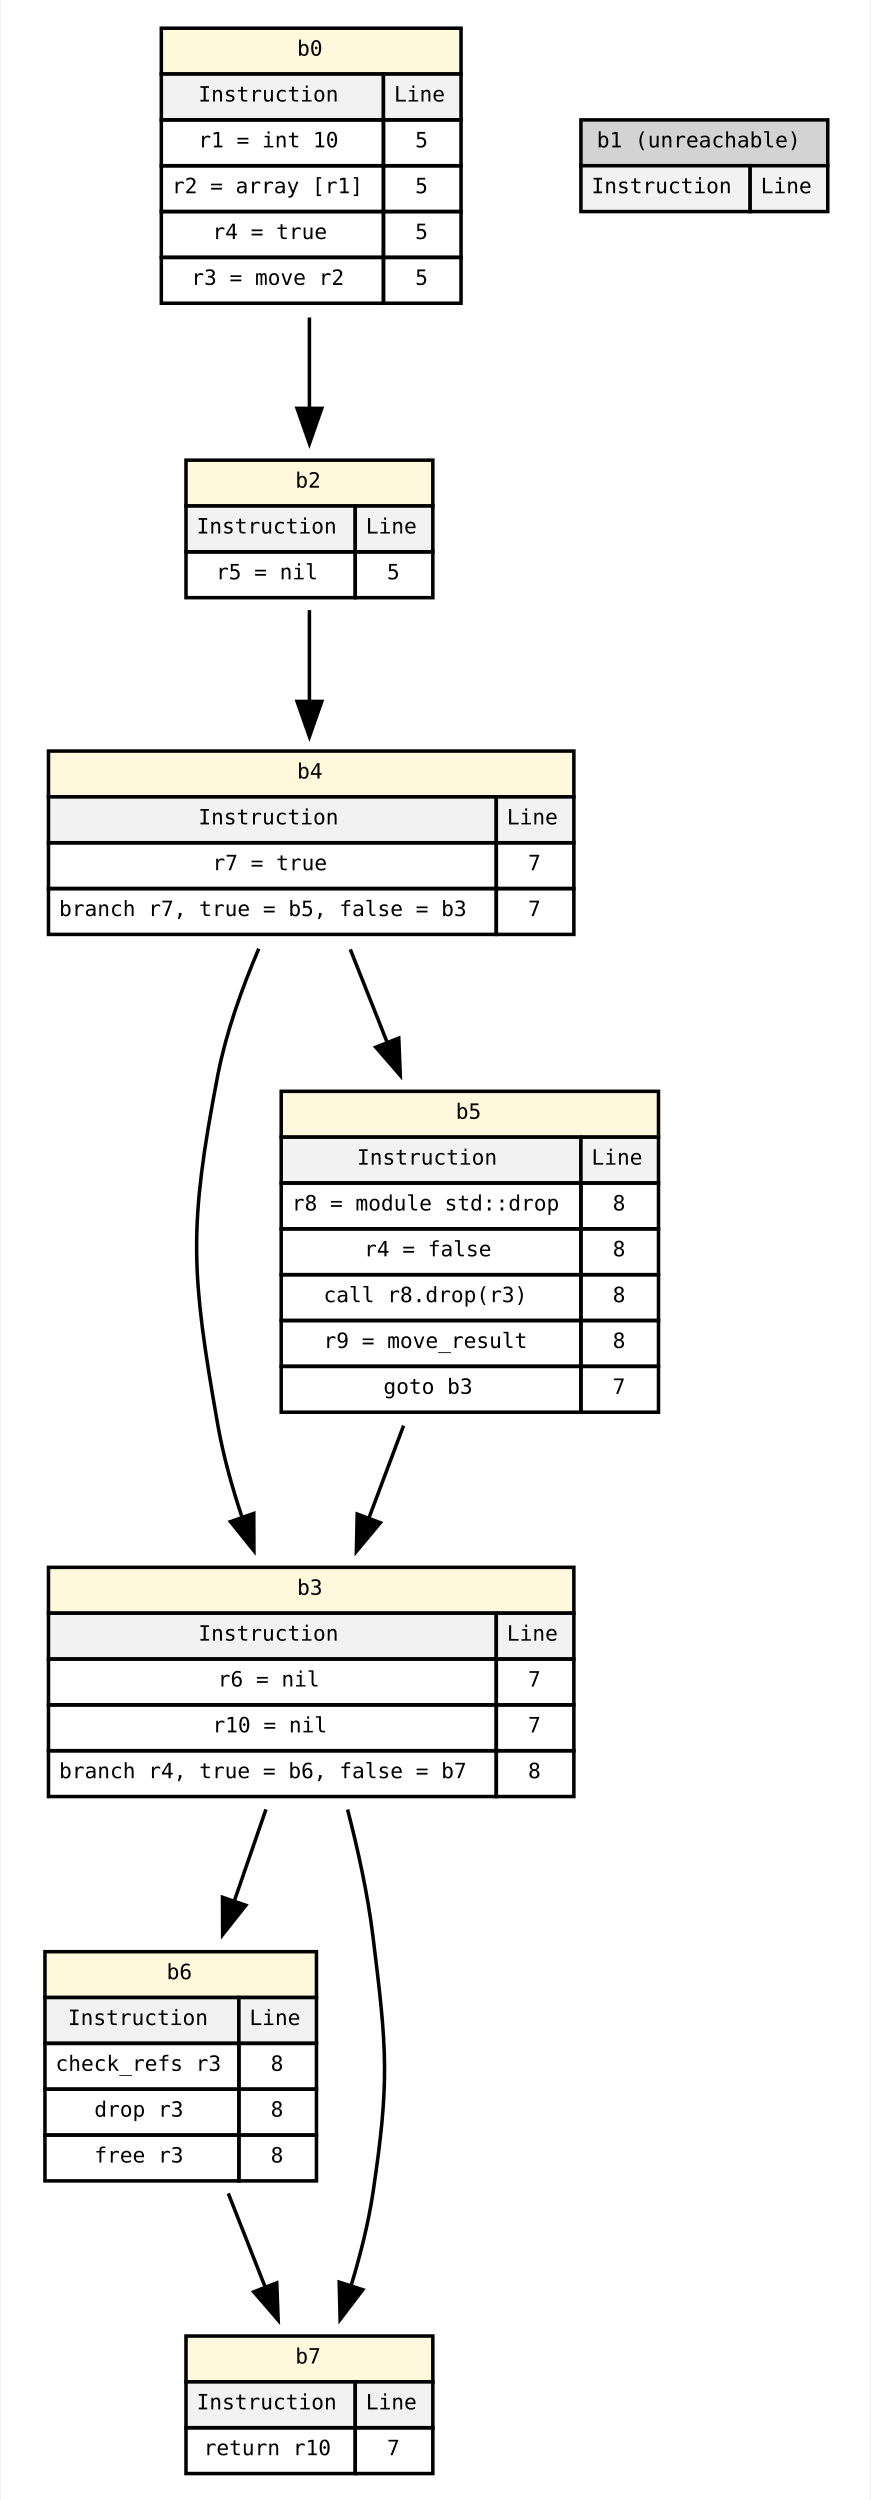
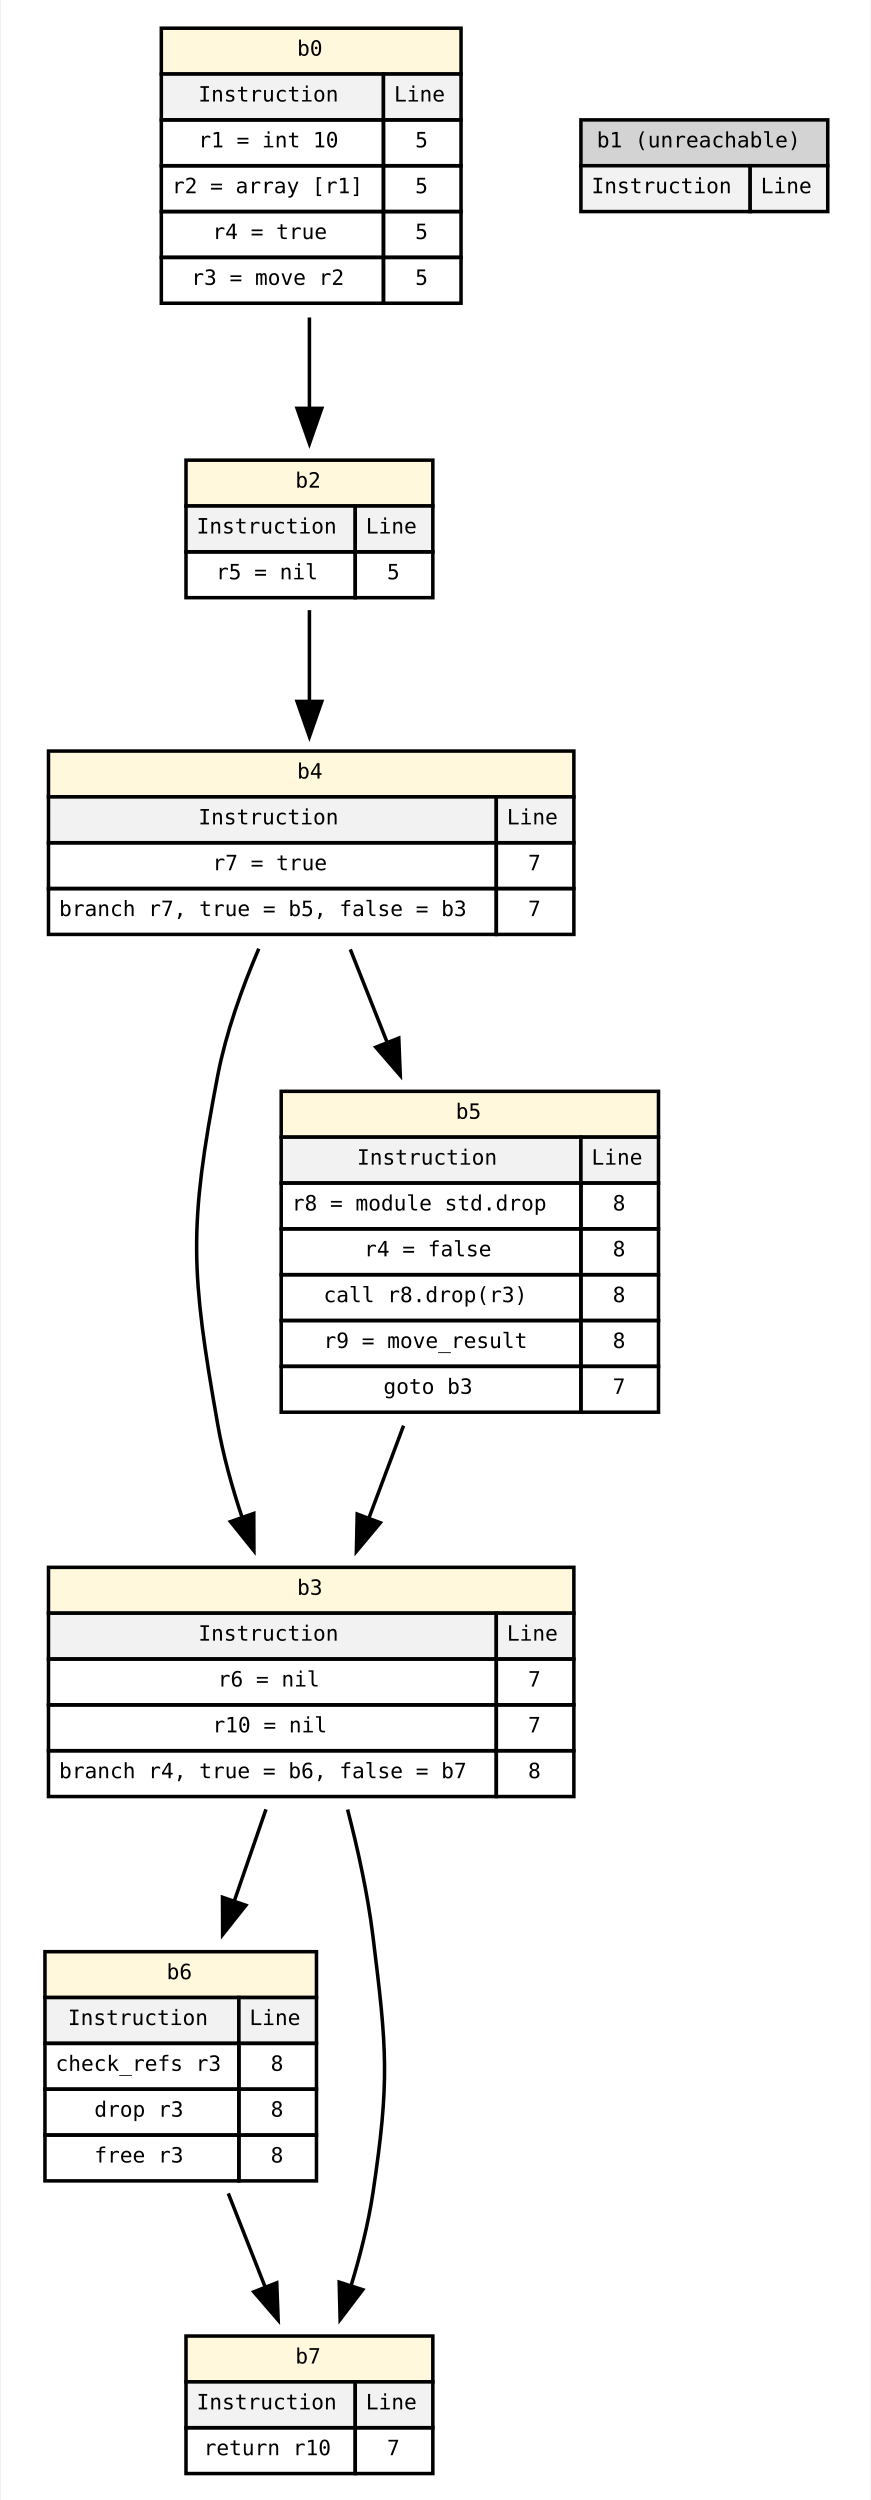
<svg xmlns="http://www.w3.org/2000/svg" width="247pt" height="709pt" viewBox="0.00 0.00 246.50 709.00">
  <g id="graph0" class="graph" transform="scale(1 1) rotate(0) translate(4 705)">
    <polygon fill="white" stroke="transparent" points="-4,4 -4,-705 242.5,-705 242.5,4 -4,4" />
    <g id="node1" class="node">
      <polygon fill="CornSilk" stroke="transparent" points="41.5,-684 41.5,-697 126.5,-697 126.5,-684 41.5,-684" />
      <polygon fill="none" stroke="black" points="41.5,-684 41.5,-697 126.5,-697 126.5,-684 41.5,-684" />
      <text text-anchor="start" x="80" y="-689.2" font-family="monospace" font-size="6.00">b0</text>
      <polygon fill="#f2f2f2" stroke="transparent" points="41.5,-671 41.5,-684 104.5,-684 104.5,-671 41.5,-671" />
      <polygon fill="none" stroke="black" points="41.5,-671 41.5,-684 104.5,-684 104.5,-671 41.5,-671" />
      <text text-anchor="start" x="52" y="-676.2" font-family="monospace" font-size="6.00">Instruction</text>
      <polygon fill="#f2f2f2" stroke="transparent" points="104.5,-671 104.5,-684 126.5,-684 126.5,-671 104.5,-671" />
      <polygon fill="none" stroke="black" points="104.5,-671 104.5,-684 126.5,-684 126.5,-671 104.5,-671" />
      <text text-anchor="start" x="107.5" y="-676.2" font-family="monospace" font-size="6.00">Line</text>
      <polygon fill="none" stroke="black" points="41.5,-658 41.5,-671 104.5,-671 104.5,-658 41.5,-658" />
      <text text-anchor="start" x="52" y="-663.2" font-family="monospace" font-size="6.00">r1 = int 10</text>
      <polygon fill="none" stroke="black" points="104.5,-658 104.5,-671 126.5,-671 126.5,-658 104.5,-658" />
      <text text-anchor="start" x="113.5" y="-663.2" font-family="monospace" font-size="6.00">5</text>
      <polygon fill="none" stroke="black" points="41.5,-645 41.5,-658 104.5,-658 104.5,-645 41.5,-645" />
      <text text-anchor="start" x="44.5" y="-650.2" font-family="monospace" font-size="6.00">r2 = array [r1]</text>
      <polygon fill="none" stroke="black" points="104.5,-645 104.5,-658 126.5,-658 126.5,-645 104.5,-645" />
      <text text-anchor="start" x="113.5" y="-650.2" font-family="monospace" font-size="6.00">5</text>
      <polygon fill="none" stroke="black" points="41.5,-632 41.5,-645 104.5,-645 104.5,-632 41.5,-632" />
      <text text-anchor="start" x="56" y="-637.2" font-family="monospace" font-size="6.00">r4 = true</text>
      <polygon fill="none" stroke="black" points="104.5,-632 104.5,-645 126.5,-645 126.5,-632 104.5,-632" />
      <text text-anchor="start" x="113.5" y="-637.2" font-family="monospace" font-size="6.00">5</text>
      <polygon fill="none" stroke="black" points="41.5,-619 41.5,-632 104.5,-632 104.5,-619 41.5,-619" />
      <text text-anchor="start" x="50" y="-624.2" font-family="monospace" font-size="6.00">r3 = move r2</text>
      <polygon fill="none" stroke="black" points="104.5,-619 104.5,-632 126.5,-632 126.5,-619 104.5,-619" />
      <text text-anchor="start" x="113.5" y="-624.2" font-family="monospace" font-size="6.00">5</text>
    </g>
    <g id="node3" class="node">
      <polygon fill="CornSilk" stroke="transparent" points="48.5,-561.5 48.5,-574.5 118.5,-574.5 118.5,-561.5 48.5,-561.5" />
      <polygon fill="none" stroke="black" points="48.5,-561.5 48.5,-574.5 118.5,-574.5 118.5,-561.5 48.5,-561.5" />
      <text text-anchor="start" x="79.5" y="-566.7" font-family="monospace" font-size="6.00">b2</text>
      <polygon fill="#f2f2f2" stroke="transparent" points="48.5,-548.5 48.5,-561.5 96.5,-561.5 96.5,-548.5 48.5,-548.5" />
      <polygon fill="none" stroke="black" points="48.5,-548.5 48.5,-561.5 96.5,-561.5 96.5,-548.5 48.5,-548.5" />
      <text text-anchor="start" x="51.5" y="-553.7" font-family="monospace" font-size="6.00">Instruction</text>
      <polygon fill="#f2f2f2" stroke="transparent" points="96.5,-548.5 96.5,-561.5 118.5,-561.5 118.5,-548.5 96.5,-548.5" />
      <polygon fill="none" stroke="black" points="96.5,-548.5 96.5,-561.5 118.5,-561.5 118.5,-548.5 96.5,-548.5" />
      <text text-anchor="start" x="99.5" y="-553.7" font-family="monospace" font-size="6.00">Line</text>
      <polygon fill="none" stroke="black" points="48.5,-535.5 48.5,-548.5 96.5,-548.5 96.5,-535.5 48.5,-535.5" />
      <text text-anchor="start" x="57" y="-540.7" font-family="monospace" font-size="6.00">r5 = nil</text>
      <polygon fill="none" stroke="black" points="96.5,-535.5 96.5,-548.5 118.5,-548.5 118.5,-535.5 96.5,-535.5" />
      <text text-anchor="start" x="105.5" y="-540.7" font-family="monospace" font-size="6.00">5</text>
    </g>
    <g id="edge1" class="edge">
      <path fill="none" stroke="black" d="M83.5,-614.96C83.5,-606.43 83.5,-597.58 83.5,-589.43" />
      <polygon fill="black" stroke="black" points="87,-589.19 83.5,-579.19 80,-589.19 87,-589.19" />
    </g>
    <g id="node2" class="node">
      <polygon fill="LightGray" stroke="transparent" points="160.5,-658 160.5,-671 230.5,-671 230.5,-658 160.5,-658" />
      <polygon fill="none" stroke="black" points="160.5,-658 160.5,-671 230.5,-671 230.5,-658 160.5,-658" />
      <text text-anchor="start" x="165" y="-663.2" font-family="monospace" font-size="6.00">b1 (unreachable)</text>
      <polygon fill="#f2f2f2" stroke="transparent" points="160.5,-645 160.5,-658 208.5,-658 208.5,-645 160.5,-645" />
      <polygon fill="none" stroke="black" points="160.5,-645 160.5,-658 208.5,-658 208.5,-645 160.5,-645" />
      <text text-anchor="start" x="163.5" y="-650.2" font-family="monospace" font-size="6.00">Instruction</text>
      <polygon fill="#f2f2f2" stroke="transparent" points="208.5,-645 208.5,-658 230.5,-658 230.5,-645 208.5,-645" />
      <polygon fill="none" stroke="black" points="208.5,-645 208.5,-658 230.5,-658 230.5,-645 208.5,-645" />
      <text text-anchor="start" x="211.5" y="-650.2" font-family="monospace" font-size="6.00">Line</text>
    </g>
    <g id="node5" class="node">
      <polygon fill="CornSilk" stroke="transparent" points="9.5,-479 9.5,-492 158.5,-492 158.5,-479 9.5,-479" />
      <polygon fill="none" stroke="black" points="9.5,-479 9.5,-492 158.5,-492 158.5,-479 9.5,-479" />
      <text text-anchor="start" x="80" y="-484.2" font-family="monospace" font-size="6.00">b4</text>
      <polygon fill="#f2f2f2" stroke="transparent" points="9.5,-466 9.5,-479 136.5,-479 136.5,-466 9.5,-466" />
      <polygon fill="none" stroke="black" points="9.5,-466 9.5,-479 136.5,-479 136.5,-466 9.5,-466" />
      <text text-anchor="start" x="52" y="-471.2" font-family="monospace" font-size="6.00">Instruction</text>
      <polygon fill="#f2f2f2" stroke="transparent" points="136.5,-466 136.5,-479 158.5,-479 158.5,-466 136.5,-466" />
      <polygon fill="none" stroke="black" points="136.5,-466 136.5,-479 158.5,-479 158.5,-466 136.5,-466" />
      <text text-anchor="start" x="139.5" y="-471.2" font-family="monospace" font-size="6.00">Line</text>
      <polygon fill="none" stroke="black" points="9.5,-453 9.5,-466 136.5,-466 136.5,-453 9.5,-453" />
      <text text-anchor="start" x="56" y="-458.2" font-family="monospace" font-size="6.00">r7 = true</text>
      <polygon fill="none" stroke="black" points="136.5,-453 136.5,-466 158.5,-466 158.5,-453 136.5,-453" />
      <text text-anchor="start" x="145.5" y="-458.2" font-family="monospace" font-size="6.00">7</text>
      <polygon fill="none" stroke="black" points="9.5,-440 9.5,-453 136.5,-453 136.5,-440 9.5,-440" />
      <text text-anchor="start" x="12.5" y="-445.2" font-family="monospace" font-size="6.00">branch r7, true = b5, false = b3</text>
      <polygon fill="none" stroke="black" points="136.5,-440 136.5,-453 158.5,-453 158.5,-440 136.5,-440" />
      <text text-anchor="start" x="145.5" y="-445.2" font-family="monospace" font-size="6.00">7</text>
    </g>
    <g id="edge2" class="edge">
      <path fill="none" stroke="black" d="M83.5,-531.97C83.5,-524.11 83.5,-515.04 83.5,-506.22" />
      <polygon fill="black" stroke="black" points="87,-506.07 83.5,-496.07 80,-506.07 87,-506.07" />
    </g>
    <g id="node4" class="node">
      <polygon fill="CornSilk" stroke="transparent" points="9.5,-247.5 9.5,-260.5 158.5,-260.5 158.5,-247.5 9.5,-247.5" />
      <polygon fill="none" stroke="black" points="9.5,-247.5 9.5,-260.5 158.5,-260.5 158.5,-247.5 9.5,-247.5" />
      <text text-anchor="start" x="80" y="-252.7" font-family="monospace" font-size="6.00">b3</text>
      <polygon fill="#f2f2f2" stroke="transparent" points="9.5,-234.5 9.5,-247.5 136.5,-247.5 136.5,-234.5 9.5,-234.5" />
      <polygon fill="none" stroke="black" points="9.5,-234.5 9.5,-247.5 136.5,-247.5 136.5,-234.5 9.5,-234.5" />
      <text text-anchor="start" x="52" y="-239.7" font-family="monospace" font-size="6.00">Instruction</text>
      <polygon fill="#f2f2f2" stroke="transparent" points="136.5,-234.5 136.5,-247.5 158.5,-247.5 158.5,-234.5 136.5,-234.5" />
      <polygon fill="none" stroke="black" points="136.5,-234.5 136.5,-247.5 158.5,-247.5 158.5,-234.5 136.5,-234.5" />
      <text text-anchor="start" x="139.5" y="-239.7" font-family="monospace" font-size="6.00">Line</text>
      <polygon fill="none" stroke="black" points="9.5,-221.5 9.5,-234.5 136.5,-234.5 136.5,-221.5 9.5,-221.5" />
      <text text-anchor="start" x="57.5" y="-226.7" font-family="monospace" font-size="6.00">r6 = nil</text>
      <polygon fill="none" stroke="black" points="136.5,-221.5 136.5,-234.5 158.5,-234.5 158.5,-221.5 136.5,-221.5" />
      <text text-anchor="start" x="145.5" y="-226.7" font-family="monospace" font-size="6.00">7</text>
      <polygon fill="none" stroke="black" points="9.5,-208.5 9.5,-221.5 136.5,-221.5 136.5,-208.5 9.5,-208.5" />
      <text text-anchor="start" x="56" y="-213.7" font-family="monospace" font-size="6.00">r10 = nil</text>
      <polygon fill="none" stroke="black" points="136.5,-208.5 136.5,-221.5 158.5,-221.5 158.5,-208.5 136.5,-208.5" />
      <text text-anchor="start" x="145.5" y="-213.7" font-family="monospace" font-size="6.00">7</text>
      <polygon fill="none" stroke="black" points="9.5,-195.5 9.5,-208.5 136.5,-208.5 136.5,-195.5 9.5,-195.5" />
      <text text-anchor="start" x="12.5" y="-200.7" font-family="monospace" font-size="6.00">branch r4, true = b6, false = b7</text>
      <polygon fill="none" stroke="black" points="136.5,-195.5 136.5,-208.5 158.5,-208.5 158.5,-195.5 136.5,-195.5" />
      <text text-anchor="start" x="145.5" y="-200.7" font-family="monospace" font-size="6.00">8</text>
    </g>
    <g id="node7" class="node">
      <polygon fill="CornSilk" stroke="transparent" points="8.5,-138.5 8.5,-151.5 85.5,-151.5 85.5,-138.5 8.5,-138.5" />
      <polygon fill="none" stroke="black" points="8.5,-138.5 8.5,-151.5 85.5,-151.5 85.5,-138.5 8.5,-138.5" />
      <text text-anchor="start" x="43" y="-143.7" font-family="monospace" font-size="6.00">b6</text>
      <polygon fill="#f2f2f2" stroke="transparent" points="8.5,-125.5 8.5,-138.5 63.5,-138.5 63.5,-125.5 8.5,-125.5" />
      <polygon fill="none" stroke="black" points="8.5,-125.5 8.5,-138.5 63.5,-138.5 63.5,-125.5 8.5,-125.5" />
      <text text-anchor="start" x="15" y="-130.7" font-family="monospace" font-size="6.00">Instruction</text>
      <polygon fill="#f2f2f2" stroke="transparent" points="63.5,-125.5 63.5,-138.5 85.5,-138.5 85.5,-125.5 63.5,-125.5" />
      <polygon fill="none" stroke="black" points="63.5,-125.5 63.5,-138.5 85.5,-138.5 85.5,-125.5 63.5,-125.5" />
      <text text-anchor="start" x="66.5" y="-130.7" font-family="monospace" font-size="6.00">Line</text>
      <polygon fill="none" stroke="black" points="8.5,-112.5 8.5,-125.5 63.5,-125.5 63.5,-112.5 8.5,-112.5" />
      <text text-anchor="start" x="11.5" y="-117.7" font-family="monospace" font-size="6.00">check_refs r3</text>
      <polygon fill="none" stroke="black" points="63.5,-112.5 63.5,-125.5 85.5,-125.5 85.5,-112.5 63.5,-112.5" />
      <text text-anchor="start" x="72.5" y="-117.7" font-family="monospace" font-size="6.00">8</text>
      <polygon fill="none" stroke="black" points="8.5,-99.5 8.5,-112.5 63.5,-112.5 63.5,-99.5 8.5,-99.5" />
      <text text-anchor="start" x="22.5" y="-104.7" font-family="monospace" font-size="6.00">drop r3</text>
      <polygon fill="none" stroke="black" points="63.5,-99.5 63.5,-112.5 85.5,-112.5 85.5,-99.5 63.5,-99.5" />
      <text text-anchor="start" x="72.5" y="-104.7" font-family="monospace" font-size="6.00">8</text>
      <polygon fill="none" stroke="black" points="8.5,-86.5 8.5,-99.5 63.5,-99.5 63.5,-86.5 8.5,-86.5" />
      <text text-anchor="start" x="22.5" y="-91.7" font-family="monospace" font-size="6.00">free r3</text>
      <polygon fill="none" stroke="black" points="63.5,-86.5 63.5,-99.5 85.5,-99.5 85.5,-86.5 63.5,-86.5" />
      <text text-anchor="start" x="72.5" y="-91.7" font-family="monospace" font-size="6.00">8</text>
    </g>
    <g id="edge3" class="edge">
      <path fill="none" stroke="black" d="M71.18,-191.87C68.31,-183.57 65.21,-174.61 62.22,-165.95" />
      <polygon fill="black" stroke="black" points="65.47,-164.65 58.89,-156.34 58.85,-166.93 65.47,-164.65" />
    </g>
    <g id="node8" class="node">
      <polygon fill="CornSilk" stroke="transparent" points="48.5,-29.5 48.5,-42.5 118.5,-42.5 118.5,-29.5 48.5,-29.5" />
      <polygon fill="none" stroke="black" points="48.5,-29.5 48.5,-42.5 118.5,-42.5 118.5,-29.5 48.5,-29.5" />
      <text text-anchor="start" x="79.5" y="-34.7" font-family="monospace" font-size="6.00">b7</text>
      <polygon fill="#f2f2f2" stroke="transparent" points="48.5,-16.5 48.5,-29.5 96.5,-29.5 96.5,-16.5 48.5,-16.5" />
      <polygon fill="none" stroke="black" points="48.5,-16.5 48.5,-29.5 96.5,-29.5 96.5,-16.5 48.5,-16.5" />
      <text text-anchor="start" x="51.5" y="-21.7" font-family="monospace" font-size="6.00">Instruction</text>
      <polygon fill="#f2f2f2" stroke="transparent" points="96.5,-16.5 96.5,-29.5 118.5,-29.5 118.5,-16.5 96.5,-16.5" />
      <polygon fill="none" stroke="black" points="96.5,-16.5 96.5,-29.5 118.5,-29.5 118.5,-16.5 96.5,-16.5" />
      <text text-anchor="start" x="99.5" y="-21.7" font-family="monospace" font-size="6.00">Line</text>
      <polygon fill="none" stroke="black" points="48.5,-3.5 48.5,-16.5 96.5,-16.5 96.5,-3.5 48.5,-3.5" />
      <text text-anchor="start" x="53.5" y="-8.7" font-family="monospace" font-size="6.00">return r10</text>
      <polygon fill="none" stroke="black" points="96.5,-3.5 96.5,-16.5 118.5,-16.5 118.5,-3.5 96.5,-3.5" />
      <text text-anchor="start" x="105.5" y="-8.7" font-family="monospace" font-size="6.00">7</text>
    </g>
    <g id="edge4" class="edge">
      <path fill="none" stroke="black" d="M94.32,-191.82C97.26,-180.48 100.04,-167.81 101.5,-156 105.49,-123.8 106.32,-115.08 101.5,-83 100.21,-74.41 97.91,-65.34 95.37,-56.97" />
      <polygon fill="black" stroke="black" points="98.62,-55.63 92.21,-47.19 91.95,-57.78 98.62,-55.63" />
    </g>
    <g id="edge6" class="edge">
      <path fill="none" stroke="black" d="M69.14,-435.95C64.45,-424.97 59.84,-412.17 57.5,-400 49.18,-356.79 49.87,-344.33 57.5,-301 59.03,-292.3 61.54,-283.28 64.4,-274.68" />
      <polygon fill="black" stroke="black" points="67.72,-275.79 67.76,-265.2 61.12,-273.46 67.72,-275.79" />
    </g>
    <g id="node6" class="node">
      <polygon fill="CornSilk" stroke="transparent" points="75.5,-382.5 75.5,-395.5 182.5,-395.5 182.5,-382.5 75.5,-382.5" />
      <polygon fill="none" stroke="black" points="75.5,-382.5 75.5,-395.5 182.5,-395.5 182.5,-382.5 75.5,-382.5" />
      <text text-anchor="start" x="125" y="-387.7" font-family="monospace" font-size="6.00">b5</text>
      <polygon fill="#f2f2f2" stroke="transparent" points="75.5,-369.5 75.5,-382.5 160.5,-382.5 160.5,-369.5 75.5,-369.5" />
      <polygon fill="none" stroke="black" points="75.5,-369.5 75.5,-382.5 160.5,-382.5 160.5,-369.5 75.5,-369.5" />
      <text text-anchor="start" x="97" y="-374.7" font-family="monospace" font-size="6.00">Instruction</text>
      <polygon fill="#f2f2f2" stroke="transparent" points="160.5,-369.5 160.5,-382.5 182.5,-382.5 182.5,-369.5 160.5,-369.5" />
      <polygon fill="none" stroke="black" points="160.5,-369.5 160.5,-382.5 182.5,-382.5 182.5,-369.5 160.5,-369.5" />
      <text text-anchor="start" x="163.5" y="-374.7" font-family="monospace" font-size="6.00">Line</text>
      <polygon fill="none" stroke="black" points="75.5,-356.5 75.5,-369.5 160.5,-369.5 160.5,-356.5 75.5,-356.5" />
-       <text text-anchor="start" x="78.5" y="-361.7" font-family="monospace" font-size="6.00">r8 = module std::drop</text>
+       <text text-anchor="start" x="78.5" y="-361.7" font-family="monospace" font-size="6.00">r8 = module std.drop</text>
      <polygon fill="none" stroke="black" points="160.5,-356.5 160.5,-369.5 182.5,-369.5 182.5,-356.5 160.5,-356.5" />
      <text text-anchor="start" x="169.5" y="-361.7" font-family="monospace" font-size="6.00">8</text>
      <polygon fill="none" stroke="black" points="75.5,-343.5 75.5,-356.5 160.5,-356.5 160.5,-343.5 75.5,-343.5" />
      <text text-anchor="start" x="99" y="-348.7" font-family="monospace" font-size="6.00">r4 = false</text>
      <polygon fill="none" stroke="black" points="160.5,-343.5 160.5,-356.5 182.5,-356.5 182.5,-343.5 160.5,-343.5" />
      <text text-anchor="start" x="169.5" y="-348.7" font-family="monospace" font-size="6.00">8</text>
      <polygon fill="none" stroke="black" points="75.5,-330.5 75.5,-343.5 160.5,-343.5 160.5,-330.5 75.5,-330.5" />
      <text text-anchor="start" x="87.5" y="-335.7" font-family="monospace" font-size="6.00">call r8.drop(r3)</text>
      <polygon fill="none" stroke="black" points="160.5,-330.5 160.5,-343.5 182.5,-343.5 182.5,-330.5 160.5,-330.5" />
      <text text-anchor="start" x="169.5" y="-335.7" font-family="monospace" font-size="6.00">8</text>
      <polygon fill="none" stroke="black" points="75.5,-317.5 75.5,-330.5 160.5,-330.5 160.5,-317.5 75.5,-317.5" />
      <text text-anchor="start" x="87.5" y="-322.7" font-family="monospace" font-size="6.00">r9 = move_result</text>
      <polygon fill="none" stroke="black" points="160.5,-317.5 160.5,-330.5 182.5,-330.5 182.5,-317.5 160.5,-317.5" />
      <text text-anchor="start" x="169.5" y="-322.7" font-family="monospace" font-size="6.00">8</text>
      <polygon fill="none" stroke="black" points="75.5,-304.5 75.5,-317.5 160.5,-317.5 160.5,-304.5 75.5,-304.5" />
      <text text-anchor="start" x="104.5" y="-309.7" font-family="monospace" font-size="6.00">goto b3</text>
      <polygon fill="none" stroke="black" points="160.5,-304.5 160.5,-317.5 182.5,-317.5 182.5,-304.5 160.5,-304.5" />
      <text text-anchor="start" x="169.5" y="-309.7" font-family="monospace" font-size="6.00">7</text>
    </g>
    <g id="edge5" class="edge">
      <path fill="none" stroke="black" d="M95.09,-435.77C98.3,-427.68 101.9,-418.6 105.51,-409.48" />
      <polygon fill="black" stroke="black" points="108.84,-410.59 109.27,-400 102.33,-408.01 108.84,-410.59" />
    </g>
    <g id="edge7" class="edge">
      <path fill="none" stroke="black" d="M110.2,-300.69C106.94,-292.02 103.57,-283.02 100.36,-274.46" />
      <polygon fill="black" stroke="black" points="103.61,-273.15 96.82,-265.02 97.05,-275.61 103.61,-273.15" />
    </g>
    <g id="edge8" class="edge">
      <path fill="none" stroke="black" d="M60.49,-82.96C63.9,-74.29 67.53,-65.07 70.88,-56.57" />
      <polygon fill="black" stroke="black" points="74.23,-57.59 74.64,-47.01 67.72,-55.03 74.23,-57.59" />
    </g>
  </g>
</svg>
